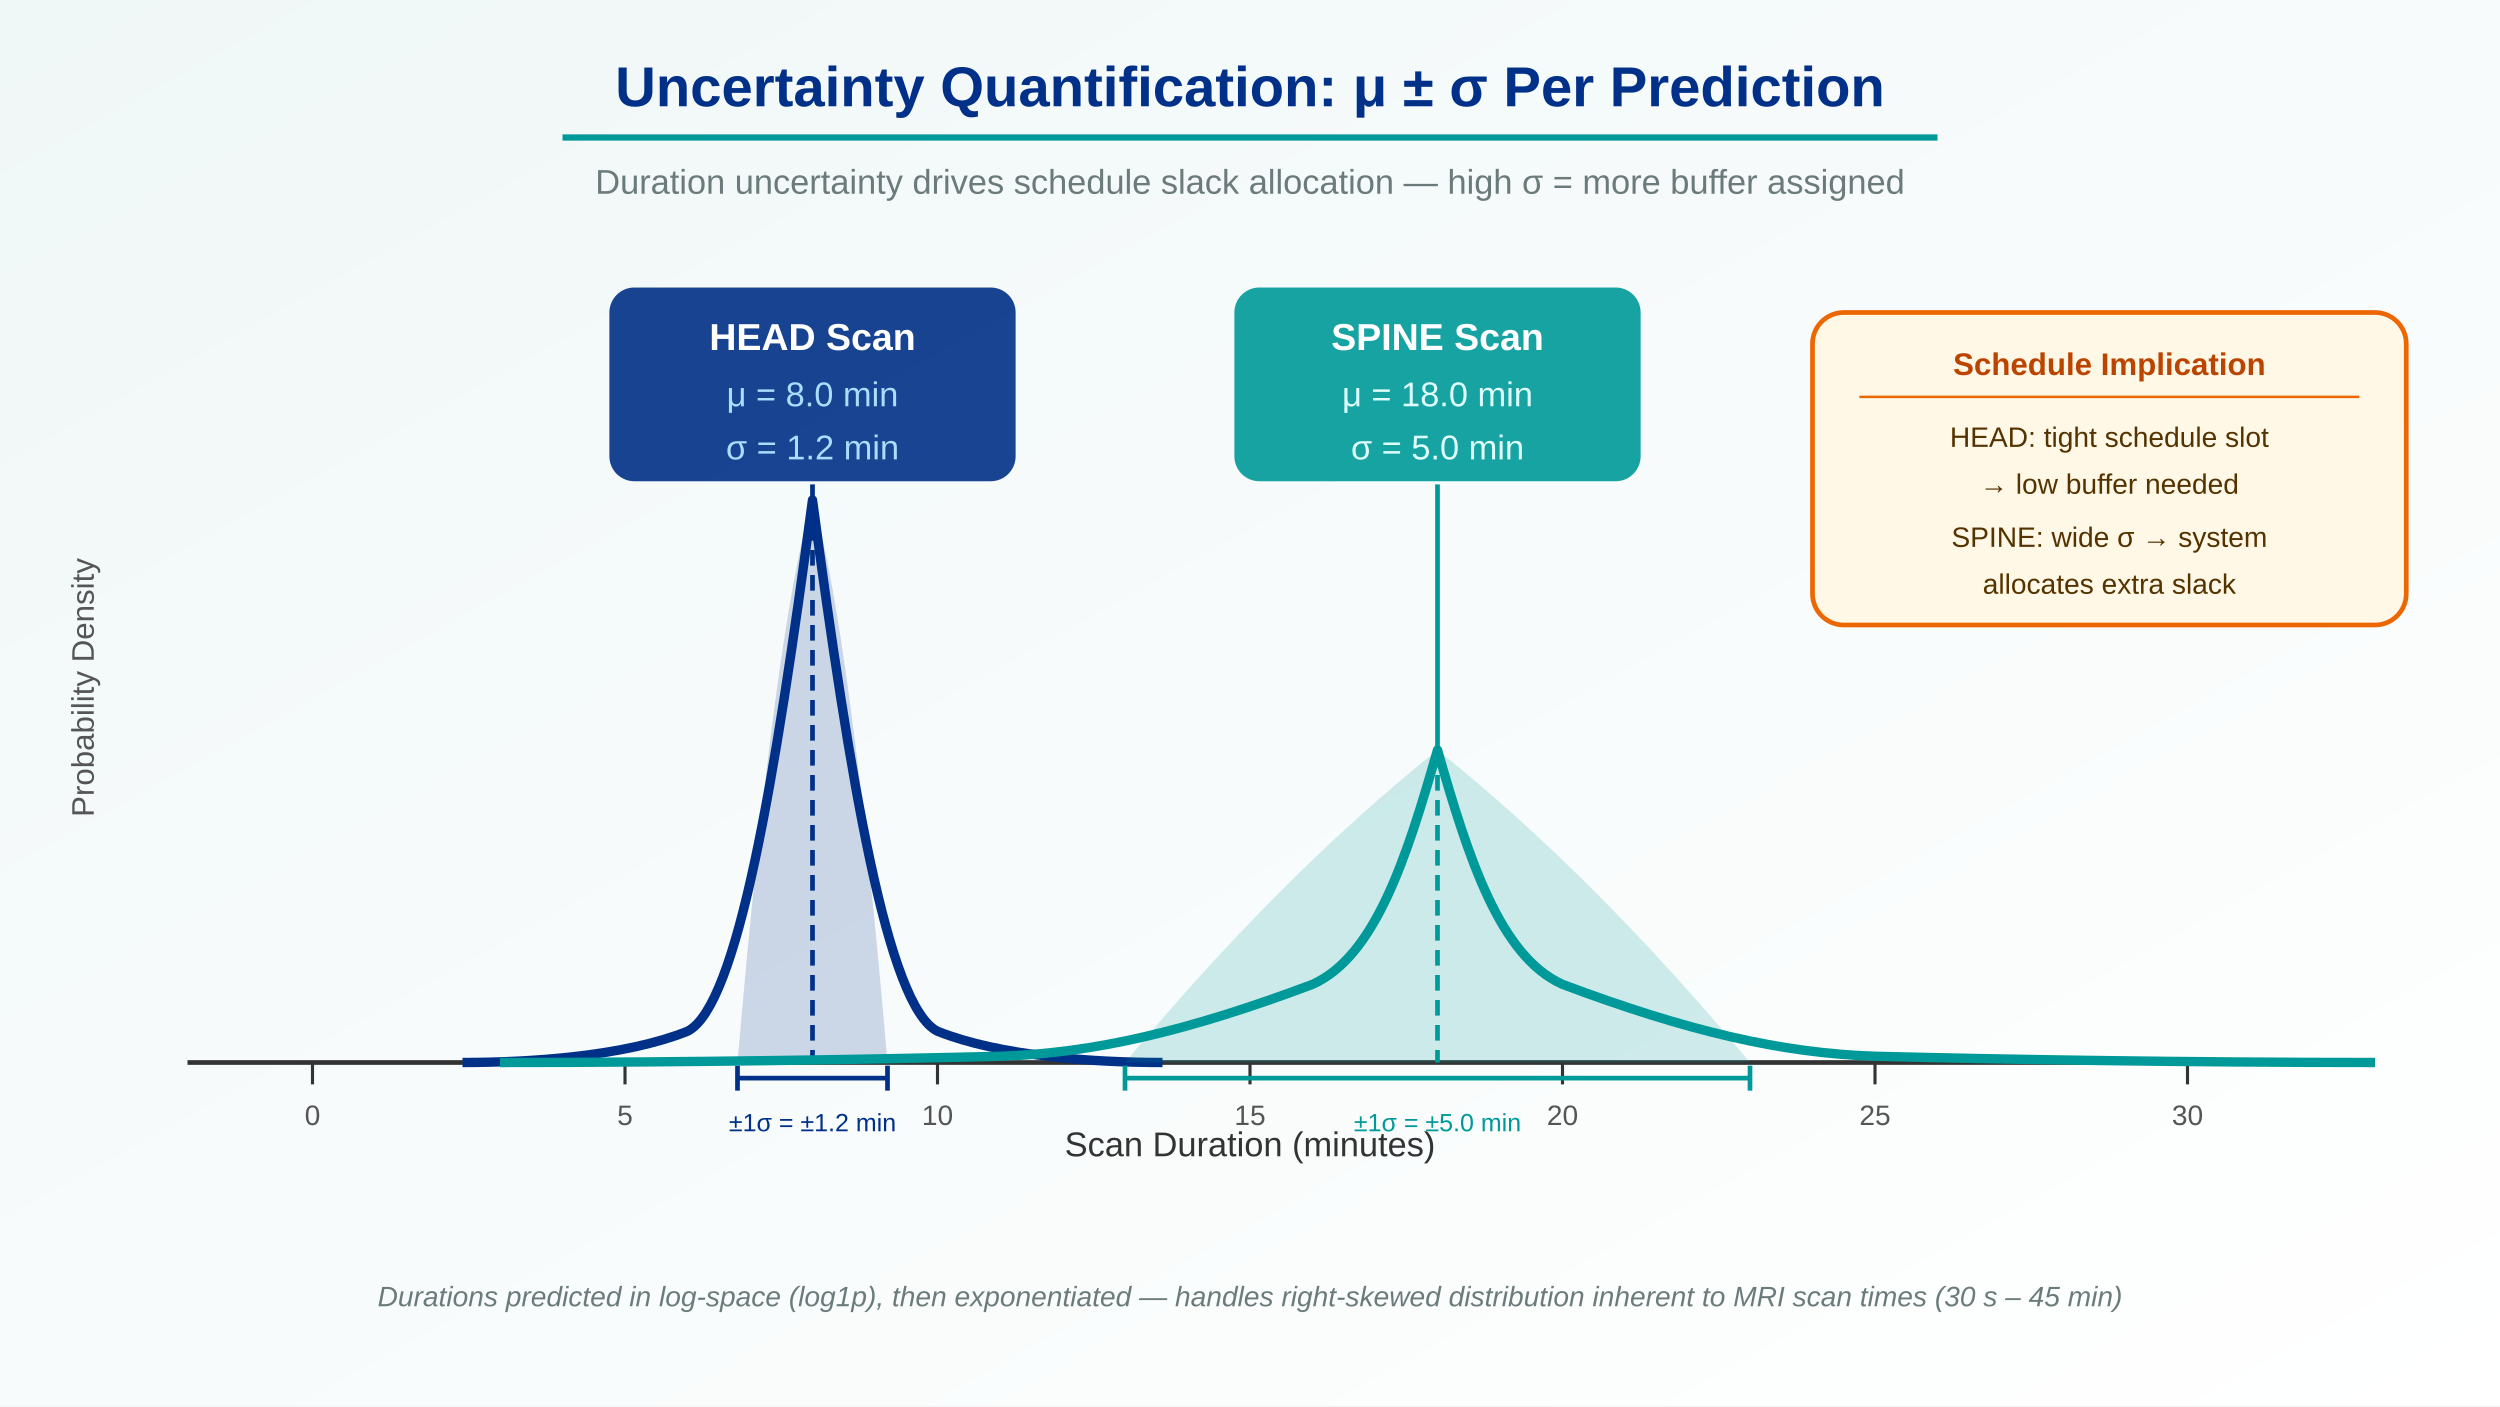
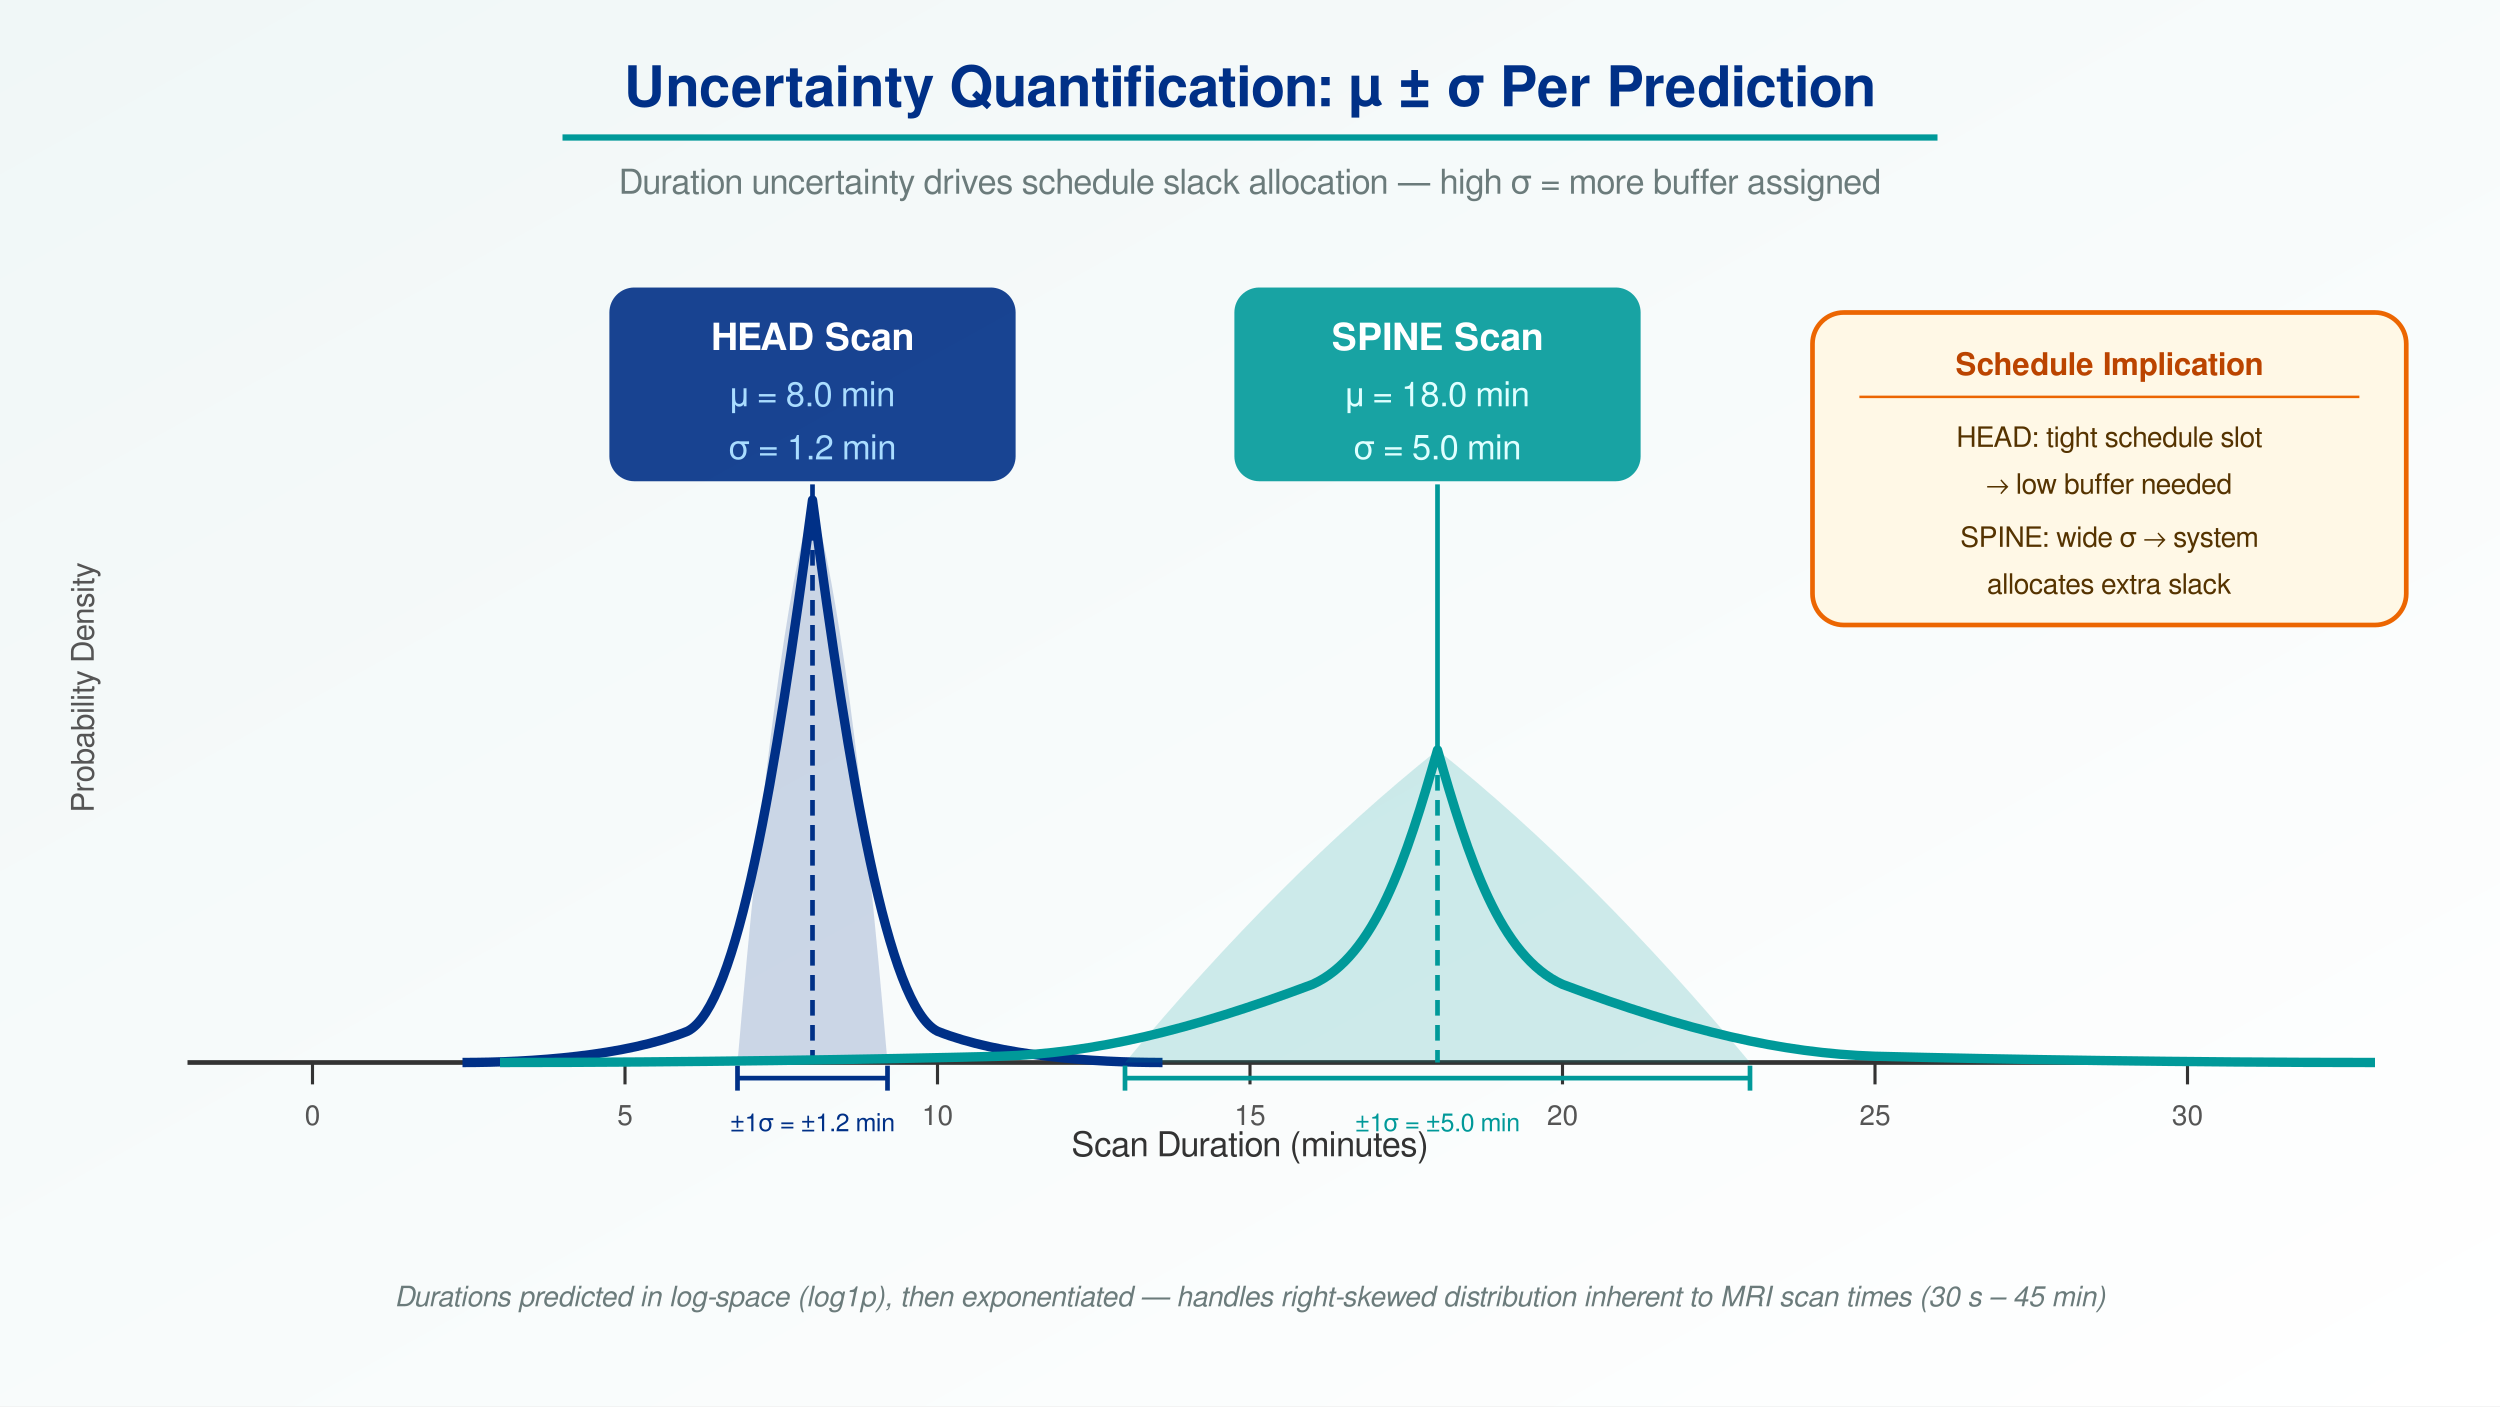
<svg xmlns="http://www.w3.org/2000/svg" viewBox="0 0 800 450" width="800" height="450">
  <defs>
    <linearGradient id="bg" x1="0%" y1="0%" x2="100%" y2="100%">
      <stop offset="0%" style="stop-color:#F0F7F7" />
      <stop offset="100%" style="stop-color:#FFFFFF" />
    </linearGradient>
    <linearGradient id="headFill" x1="0%" y1="100%" x2="0%" y2="0%">
      <stop offset="0%" style="stop-color:#003087;stop-opacity:0.7" />
      <stop offset="100%" style="stop-color:#003087;stop-opacity:0.1" />
    </linearGradient>
    <linearGradient id="spineFill" x1="0%" y1="100%" x2="0%" y2="0%">
      <stop offset="0%" style="stop-color:#009999;stop-opacity:0.6" />
      <stop offset="100%" style="stop-color:#009999;stop-opacity:0.05" />
    </linearGradient>
  </defs>
  <rect width="800" height="450" fill="url(#bg)" />
-   <text x="400" y="34" text-anchor="middle" font-family="'Helvetica Neue',Arial,sans-serif" font-size="18" font-weight="700" fill="#003087">Uncertainty Quantification: μ ± σ Per Prediction</text>
+   <text x="400" y="34" text-anchor="middle" font-family="FreeSans,sans-serif" font-size="18" font-weight="700" fill="#003087">Uncertainty Quantification: μ ± σ Per Prediction</text>
  <line x1="180" y1="44" x2="620" y2="44" stroke="#009999" stroke-width="2" />
-   <text x="400" y="62" text-anchor="middle" font-family="'Helvetica Neue',Arial,sans-serif" font-size="11" fill="#6B7B7B">Duration uncertainty drives schedule slack allocation — high σ = more buffer assigned</text>
+   <text x="400" y="62" text-anchor="middle" font-family="FreeSans,sans-serif" font-size="11" fill="#6B7B7B">Duration uncertainty drives schedule slack allocation — high σ = more buffer assigned</text>
  <line x1="60" y1="340" x2="740" y2="340" stroke="#333333" stroke-width="1.5" />
-   <text x="400" y="370" text-anchor="middle" font-family="'Helvetica Neue',Arial,sans-serif" font-size="11" fill="#333333">Scan Duration (minutes)</text>
+   <text x="400" y="370" text-anchor="middle" font-family="FreeSans,sans-serif" font-size="11" fill="#333333">Scan Duration (minutes)</text>
  <line x1="100" y1="340" x2="100" y2="347" stroke="#333333" stroke-width="1" />
-   <text x="100" y="360" text-anchor="middle" font-family="'Helvetica Neue',Arial,sans-serif" font-size="9" fill="#555">0</text>
+   <text x="100" y="360" text-anchor="middle" font-family="FreeSans,sans-serif" font-size="9" fill="#555">0</text>
  <line x1="200" y1="340" x2="200" y2="347" stroke="#333333" stroke-width="1" />
-   <text x="200" y="360" text-anchor="middle" font-family="'Helvetica Neue',Arial,sans-serif" font-size="9" fill="#555">5</text>
+   <text x="200" y="360" text-anchor="middle" font-family="FreeSans,sans-serif" font-size="9" fill="#555">5</text>
  <line x1="300" y1="340" x2="300" y2="347" stroke="#333333" stroke-width="1" />
-   <text x="300" y="360" text-anchor="middle" font-family="'Helvetica Neue',Arial,sans-serif" font-size="9" fill="#555">10</text>
+   <text x="300" y="360" text-anchor="middle" font-family="FreeSans,sans-serif" font-size="9" fill="#555">10</text>
  <line x1="400" y1="340" x2="400" y2="347" stroke="#333333" stroke-width="1" />
-   <text x="400" y="360" text-anchor="middle" font-family="'Helvetica Neue',Arial,sans-serif" font-size="9" fill="#555">15</text>
+   <text x="400" y="360" text-anchor="middle" font-family="FreeSans,sans-serif" font-size="9" fill="#555">15</text>
  <line x1="500" y1="340" x2="500" y2="347" stroke="#333333" stroke-width="1" />
-   <text x="500" y="360" text-anchor="middle" font-family="'Helvetica Neue',Arial,sans-serif" font-size="9" fill="#555">20</text>
+   <text x="500" y="360" text-anchor="middle" font-family="FreeSans,sans-serif" font-size="9" fill="#555">20</text>
  <line x1="600" y1="340" x2="600" y2="347" stroke="#333333" stroke-width="1" />
-   <text x="600" y="360" text-anchor="middle" font-family="'Helvetica Neue',Arial,sans-serif" font-size="9" fill="#555">25</text>
+   <text x="600" y="360" text-anchor="middle" font-family="FreeSans,sans-serif" font-size="9" fill="#555">25</text>
  <line x1="700" y1="340" x2="700" y2="347" stroke="#333333" stroke-width="1" />
-   <text x="700" y="360" text-anchor="middle" font-family="'Helvetica Neue',Arial,sans-serif" font-size="9" fill="#555">30</text>
+   <text x="700" y="360" text-anchor="middle" font-family="FreeSans,sans-serif" font-size="9" fill="#555">30</text>
  <path d="M 236,340 Q 248,200 260,160 Q 272,200 284,340 Z" fill="#003087" fill-opacity="0.18" />
  <path d="M 148,340 C 170,340 200,338 220,330 C 236,322 248,250 260,160 C 272,250 284,322 300,330 C 320,338 350,340 372,340" fill="none" stroke="#003087" stroke-width="3" stroke-linejoin="round" />
  <line x1="260" y1="160" x2="260" y2="340" stroke="#003087" stroke-width="1.5" stroke-dasharray="5,3" />
  <rect x="195" y="92" width="130" height="62" rx="8" fill="#003087" fill-opacity="0.9" />
-   <text x="260" y="112" text-anchor="middle" font-family="'Helvetica Neue',Arial,sans-serif" font-size="12" font-weight="700" fill="#FFFFFF">HEAD Scan</text>
-   <text x="260" y="130" text-anchor="middle" font-family="'Helvetica Neue',Arial,sans-serif" font-size="11" fill="#AADDFF">μ = 8.0 min</text>
-   <text x="260" y="147" text-anchor="middle" font-family="'Helvetica Neue',Arial,sans-serif" font-size="11" fill="#AADDFF">σ = 1.2 min</text>
+   <text x="260" y="112" text-anchor="middle" font-family="FreeSans,sans-serif" font-size="12" font-weight="700" fill="#FFFFFF">HEAD Scan</text>
+   <text x="260" y="130" text-anchor="middle" font-family="FreeSans,sans-serif" font-size="11" fill="#AADDFF">μ = 8.0 min</text>
+   <text x="260" y="147" text-anchor="middle" font-family="FreeSans,sans-serif" font-size="11" fill="#AADDFF">σ = 1.2 min</text>
  <line x1="260" y1="155" x2="260" y2="163" stroke="#003087" stroke-width="1.5" />
  <line x1="236" y1="345" x2="284" y2="345" stroke="#003087" stroke-width="1.5" />
  <line x1="236" y1="341" x2="236" y2="349" stroke="#003087" stroke-width="1.5" />
  <line x1="284" y1="341" x2="284" y2="349" stroke="#003087" stroke-width="1.5" />
-   <text x="260" y="362" text-anchor="middle" font-family="'Helvetica Neue',Arial,sans-serif" font-size="8" fill="#003087">±1σ = ±1.2 min</text>
+   <text x="260" y="362" text-anchor="middle" font-family="FreeSans,sans-serif" font-size="8" fill="#003087">±1σ = ±1.2 min</text>
  <path d="M 360,340 Q 410,280 460,240 Q 510,280 560,340 Z" fill="#009999" fill-opacity="0.18" />
  <path d="M 160,340 C 220,340 280,339 320,338 C 350,337 380,330 420,315 C 440,306 450,275 460,240 C 470,275 480,306 500,315 C 540,330 570,337 600,338 C 640,339 700,340 760,340" fill="none" stroke="#009999" stroke-width="3" stroke-linejoin="round" />
  <line x1="460" y1="240" x2="460" y2="340" stroke="#009999" stroke-width="1.5" stroke-dasharray="5,3" />
  <rect x="395" y="92" width="130" height="62" rx="8" fill="#009999" fill-opacity="0.9" />
-   <text x="460" y="112" text-anchor="middle" font-family="'Helvetica Neue',Arial,sans-serif" font-size="12" font-weight="700" fill="#FFFFFF">SPINE Scan</text>
-   <text x="460" y="130" text-anchor="middle" font-family="'Helvetica Neue',Arial,sans-serif" font-size="11" fill="#DFFFFF">μ = 18.0 min</text>
-   <text x="460" y="147" text-anchor="middle" font-family="'Helvetica Neue',Arial,sans-serif" font-size="11" fill="#DFFFFF">σ = 5.0 min</text>
+   <text x="460" y="112" text-anchor="middle" font-family="FreeSans,sans-serif" font-size="12" font-weight="700" fill="#FFFFFF">SPINE Scan</text>
+   <text x="460" y="130" text-anchor="middle" font-family="FreeSans,sans-serif" font-size="11" fill="#DFFFFF">μ = 18.0 min</text>
+   <text x="460" y="147" text-anchor="middle" font-family="FreeSans,sans-serif" font-size="11" fill="#DFFFFF">σ = 5.0 min</text>
  <line x1="460" y1="155" x2="460" y2="243" stroke="#009999" stroke-width="1.5" />
  <line x1="360" y1="345" x2="560" y2="345" stroke="#009999" stroke-width="1.5" />
  <line x1="360" y1="341" x2="360" y2="349" stroke="#009999" stroke-width="1.5" />
  <line x1="560" y1="341" x2="560" y2="349" stroke="#009999" stroke-width="1.5" />
-   <text x="460" y="362" text-anchor="middle" font-family="'Helvetica Neue',Arial,sans-serif" font-size="8" fill="#009999">±1σ = ±5.0 min</text>
+   <text x="460" y="362" text-anchor="middle" font-family="FreeSans,sans-serif" font-size="8" fill="#009999">±1σ = ±5.0 min</text>
  <rect x="580" y="100" width="190" height="100" rx="10" fill="#FFF8E6" stroke="#EC6602" stroke-width="1.5" />
-   <text x="675" y="120" text-anchor="middle" font-family="'Helvetica Neue',Arial,sans-serif" font-size="10" font-weight="700" fill="#BB4400">Schedule Implication</text>
+   <text x="675" y="120" text-anchor="middle" font-family="FreeSans,sans-serif" font-size="10" font-weight="700" fill="#BB4400">Schedule Implication</text>
  <line x1="595" y1="127" x2="755" y2="127" stroke="#EC6602" stroke-width="0.8" />
-   <text x="675" y="143" text-anchor="middle" font-family="'Helvetica Neue',Arial,sans-serif" font-size="9" fill="#553300">HEAD: tight schedule slot</text>
-   <text x="675" y="158" text-anchor="middle" font-family="'Helvetica Neue',Arial,sans-serif" font-size="9" fill="#553300">→  low buffer needed</text>
-   <text x="675" y="175" text-anchor="middle" font-family="'Helvetica Neue',Arial,sans-serif" font-size="9" fill="#553300">SPINE: wide σ → system</text>
-   <text x="675" y="190" text-anchor="middle" font-family="'Helvetica Neue',Arial,sans-serif" font-size="9" fill="#553300">allocates extra slack</text>
-   <text x="30" y="220" text-anchor="middle" font-family="'Helvetica Neue',Arial,sans-serif" font-size="10" fill="#555" transform="rotate(-90,30,220)">Probability Density</text>
-   <text x="400" y="418" text-anchor="middle" font-family="'Helvetica Neue',Arial,sans-serif" font-size="9" fill="#6B7B7B" font-style="italic">Durations predicted in log-space (log1p), then exponentiated — handles right-skewed distribution inherent to MRI scan times (30 s – 45 min)</text>
+   <text x="675" y="143" text-anchor="middle" font-family="FreeSans,sans-serif" font-size="9" fill="#553300">HEAD: tight schedule slot</text>
+   <text x="675" y="158" text-anchor="middle" font-family="FreeSans,sans-serif" font-size="9" fill="#553300">→  low buffer needed</text>
+   <text x="675" y="175" text-anchor="middle" font-family="FreeSans,sans-serif" font-size="9" fill="#553300">SPINE: wide σ → system</text>
+   <text x="675" y="190" text-anchor="middle" font-family="FreeSans,sans-serif" font-size="9" fill="#553300">allocates extra slack</text>
+   <text x="30" y="220" text-anchor="middle" font-family="FreeSans,sans-serif" font-size="10" fill="#555" transform="rotate(-90,30,220)">Probability Density</text>
+   <text x="400" y="418" text-anchor="middle" font-family="FreeSans,sans-serif" font-size="9" fill="#6B7B7B" font-style="italic">Durations predicted in log-space (log1p), then exponentiated — handles right-skewed distribution inherent to MRI scan times (30 s – 45 min)</text>
</svg>
